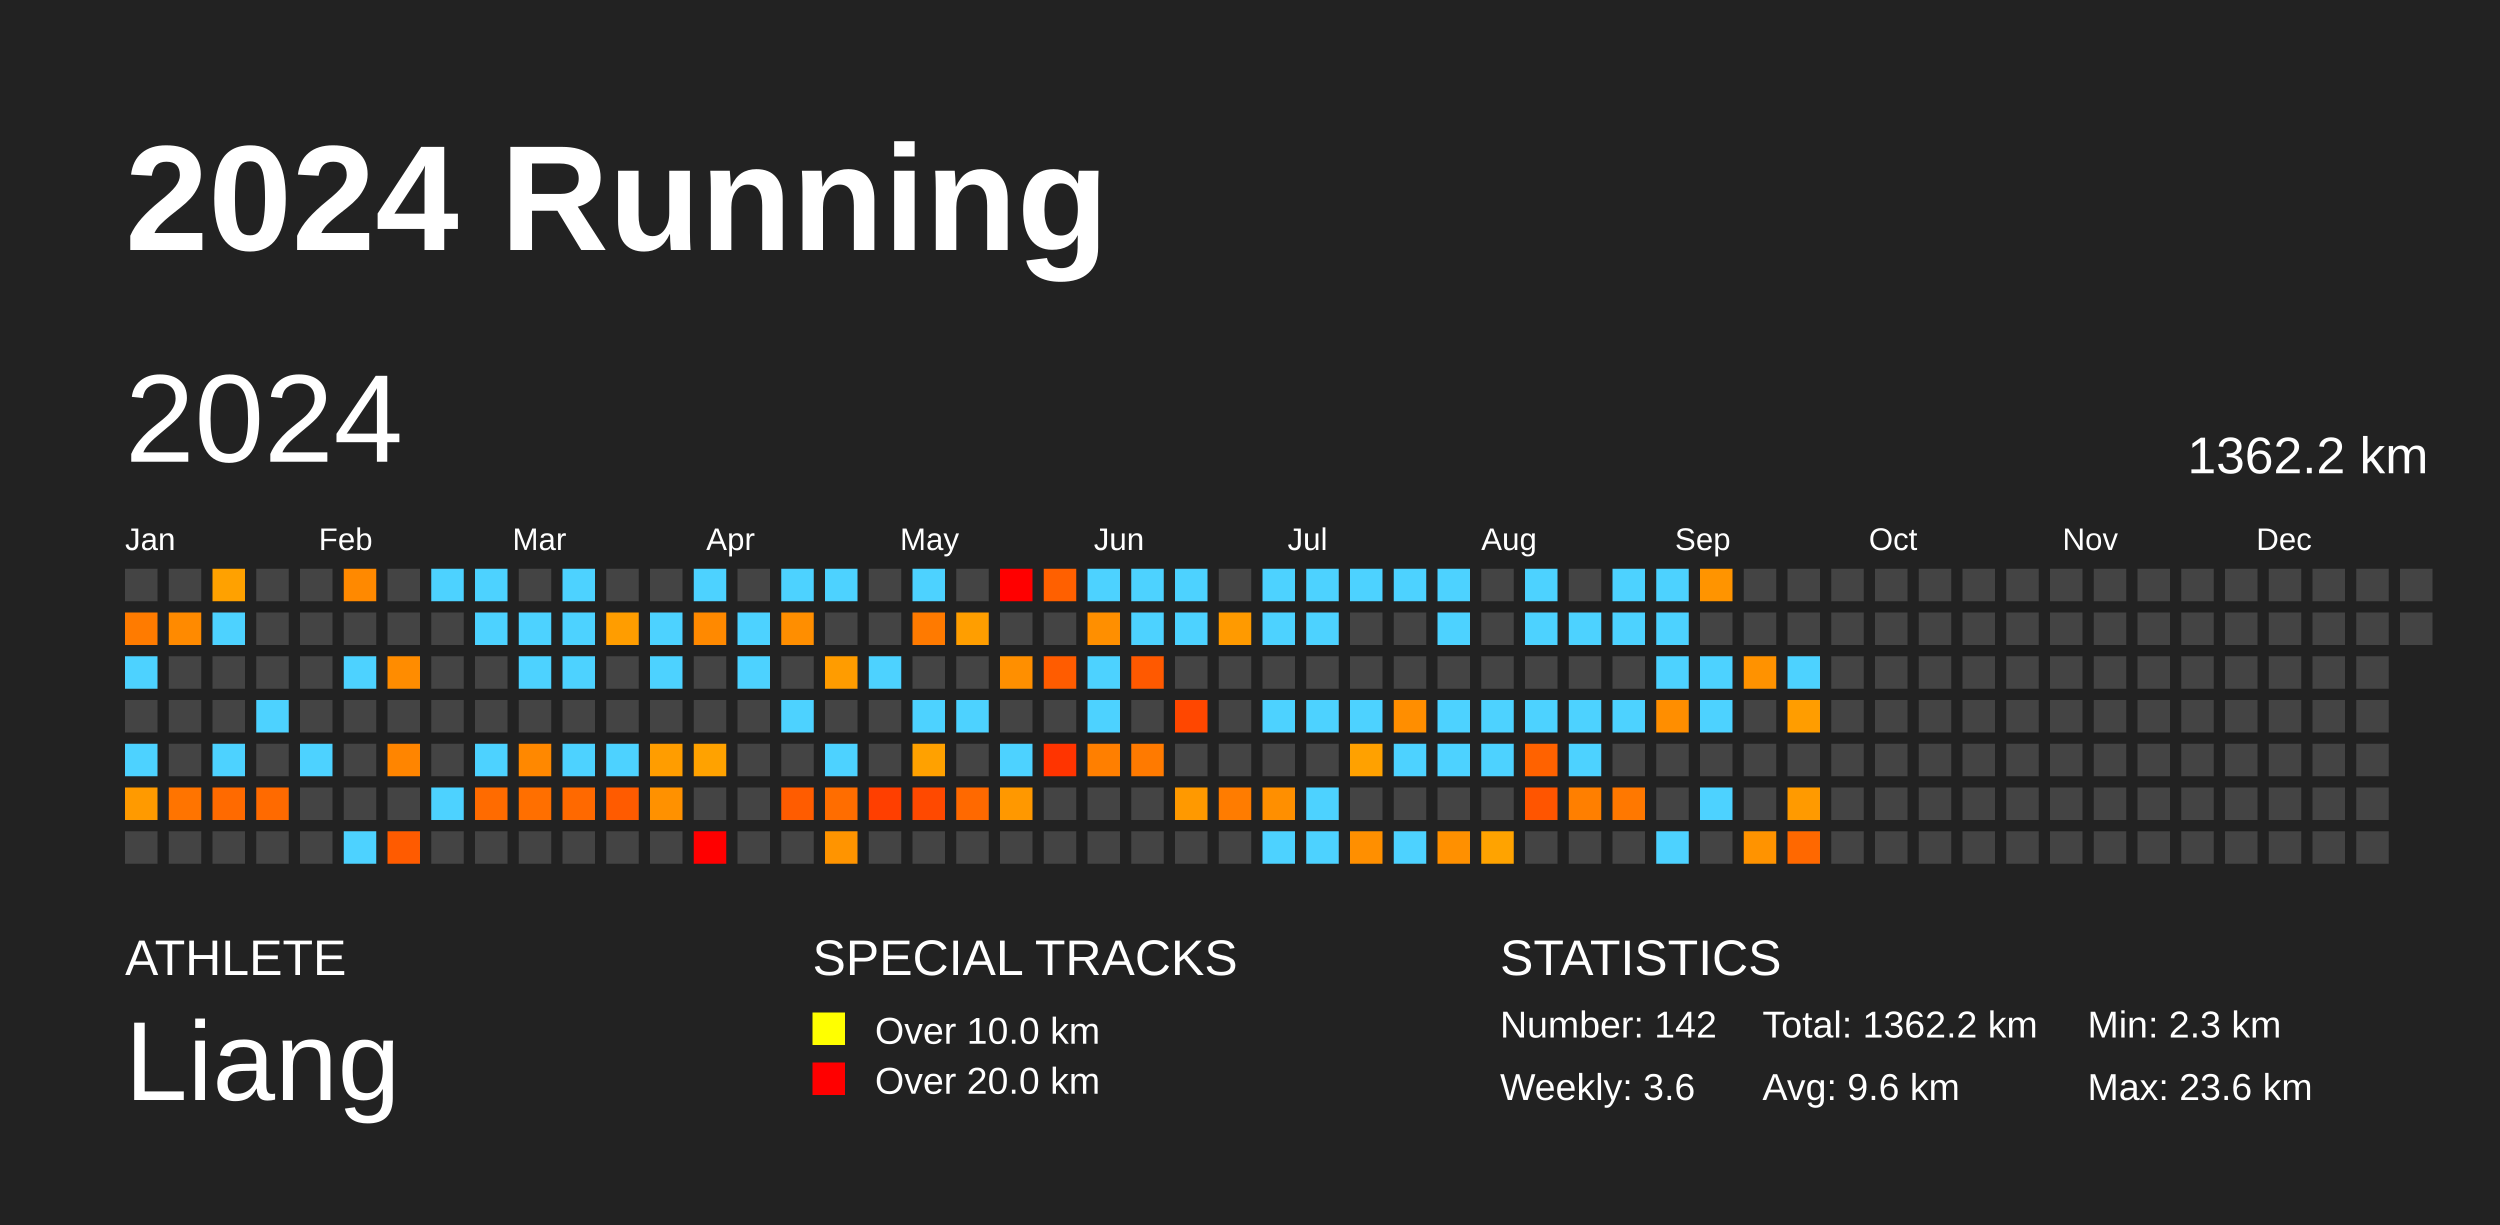
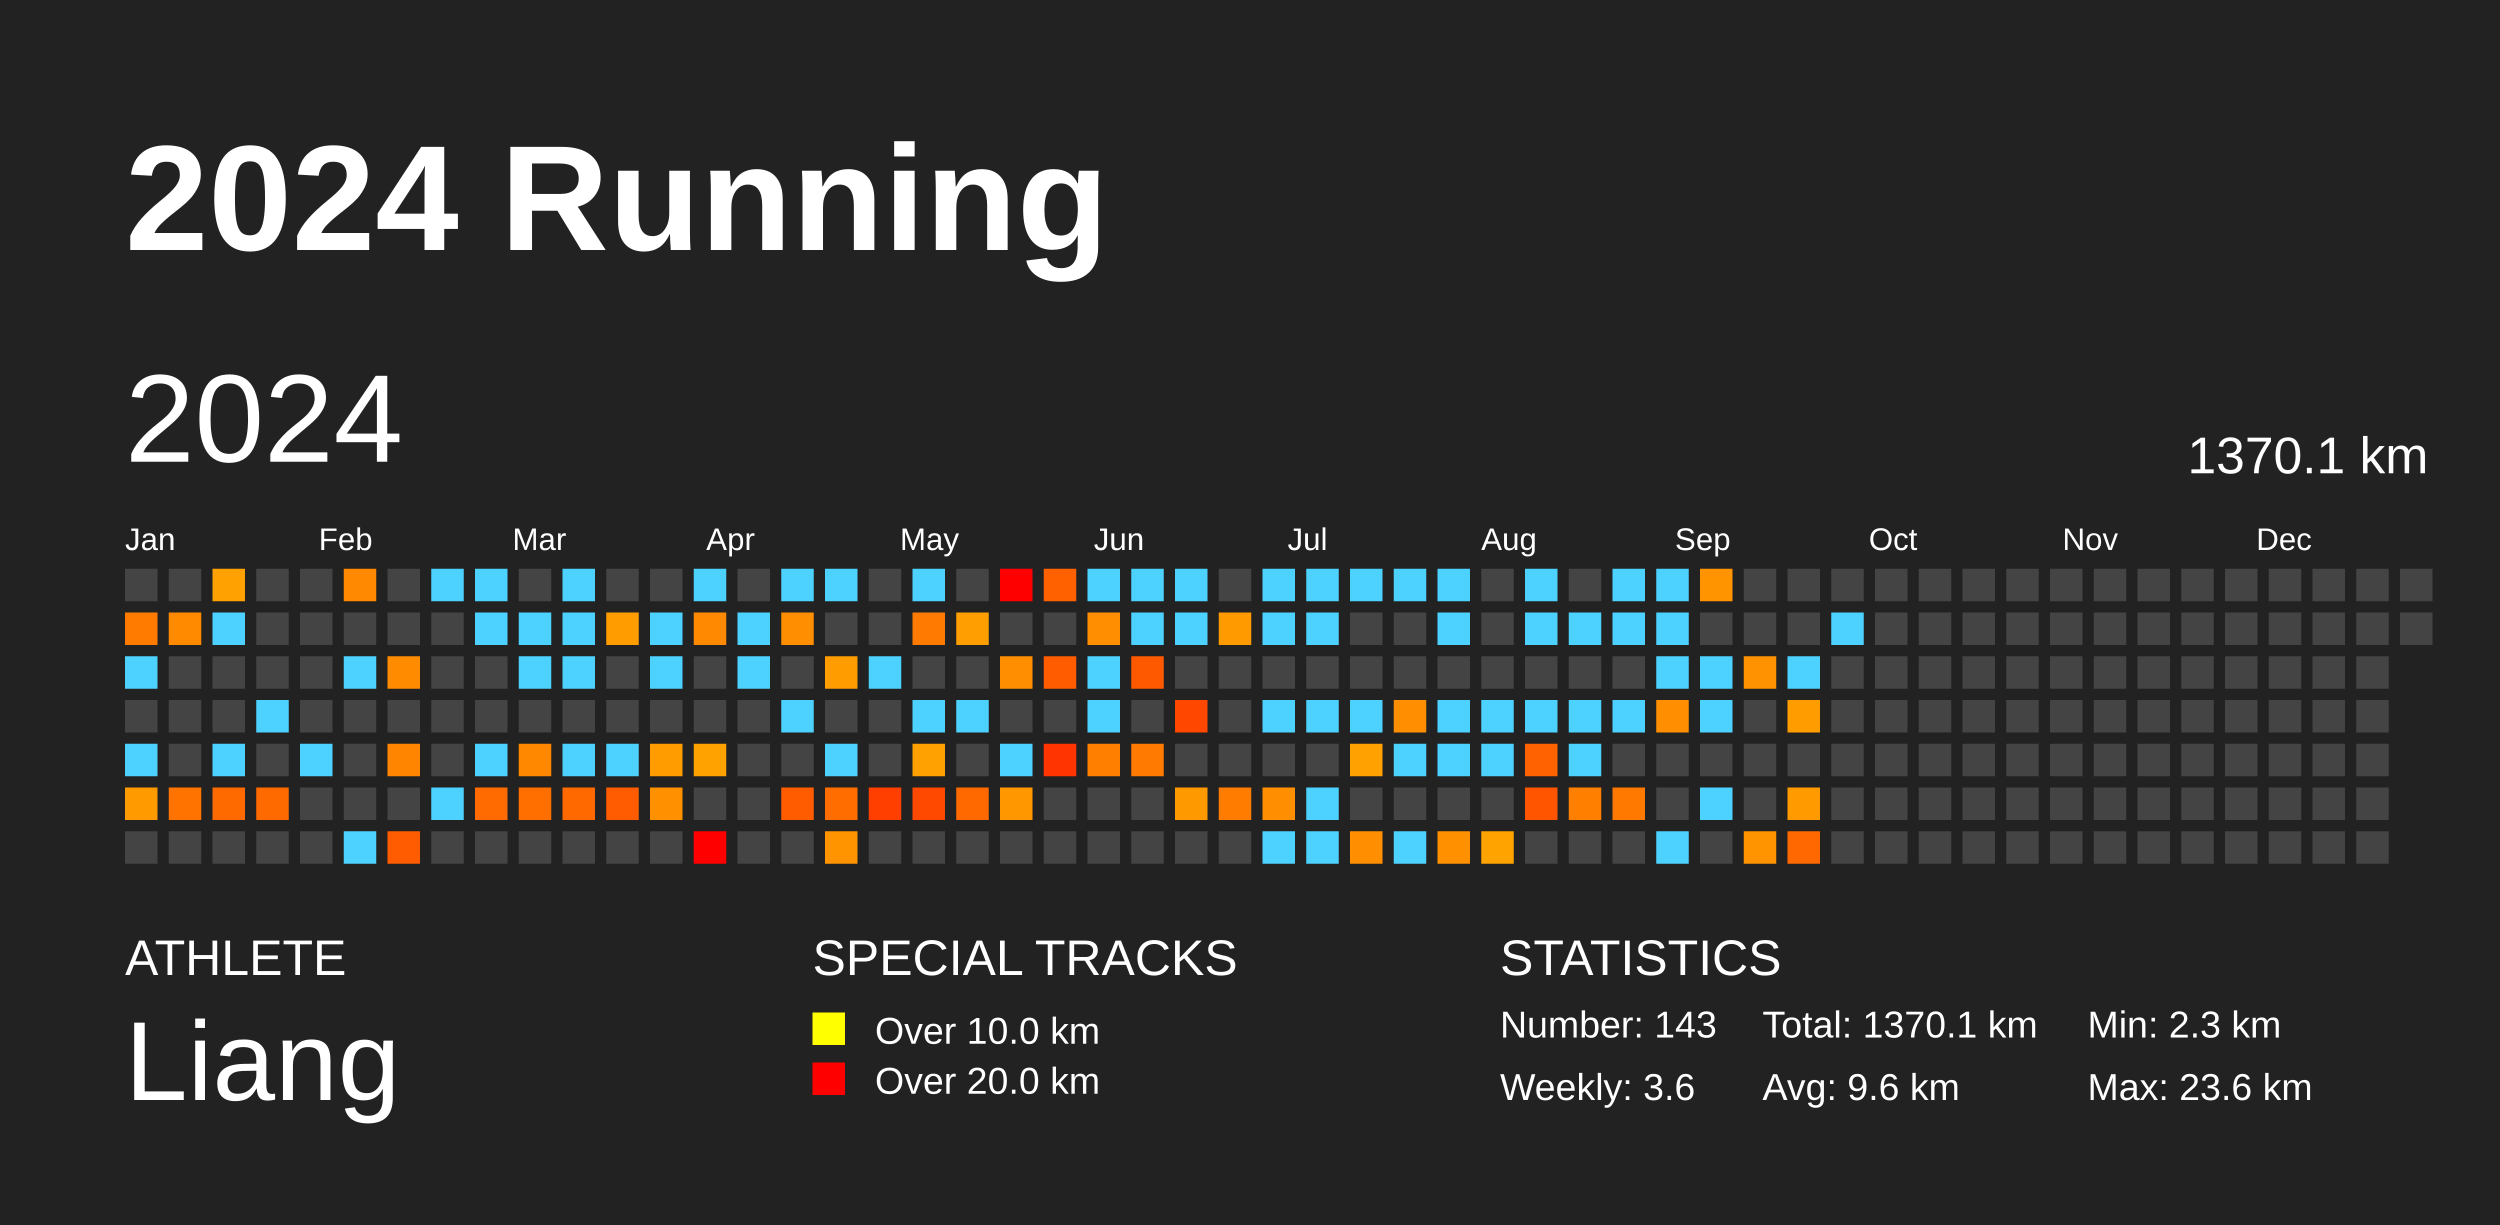
<svg xmlns="http://www.w3.org/2000/svg" baseProfile="full" height="98mm" version="1.1" viewBox="0,0,200,98" width="200mm">
  <defs />
  <rect fill="#222222" height="98" width="200" x="0" y="0" />
  <text fill="#FFFFFF" style="font-size:12px; font-family:Arial; font-weight:bold;" x="10" y="20">2024 Running</text>
  <text fill="#FFFFFF" style="font-size:4px; font-family:Arial" x="10" y="78">ATHLETE</text>
  <text fill="#FFFFFF" style="font-size:9px; font-family:Arial" x="10" y="88">Liang</text>
  <text fill="#FFFFFF" style="font-size:4px; font-family:Arial" x="65" y="78">SPECIAL TRACKS</text>
  <rect fill="yellow" height="2.6" width="2.6" x="65" y="81" />
  <text fill="#FFFFFF" style="font-size:3px; font-family:Arial" x="70" y="83.5">Over 10.0 km</text>
  <rect fill="red" height="2.6" width="2.6" x="65" y="85" />
  <text fill="#FFFFFF" style="font-size:3px; font-family:Arial" x="70" y="87.5">Over 20.0 km</text>
  <text fill="#FFFFFF" style="font-size:4px; font-family:Arial" x="120" y="78">STATISTICS</text>
-   <text fill="#FFFFFF" style="font-size:3px; font-family:Arial" x="120" y="83">Number: 142</text>
+   <text fill="#FFFFFF" style="font-size:3px; font-family:Arial" x="120" y="83">Number: 143</text>
  <text fill="#FFFFFF" style="font-size:3px; font-family:Arial" x="120" y="88">Weekly: 3.6</text>
-   <text fill="#FFFFFF" style="font-size:3px; font-family:Arial" x="141" y="83">Total: 1362.2 km</text>
+   <text fill="#FFFFFF" style="font-size:3px; font-family:Arial" x="141" y="83">Total: 1370.1 km</text>
  <text fill="#FFFFFF" style="font-size:3px; font-family:Arial" x="141" y="88">Avg: 9.6 km</text>
  <text fill="#FFFFFF" style="font-size:3px; font-family:Arial" x="167" y="83">Min: 2.3 km</text>
  <text fill="#FFFFFF" style="font-size:3px; font-family:Arial" x="167" y="88">Max: 23.6 km</text>
  <text dominant-baseline="hanging" fill="#FFFFFF" style="font-size:10.0px; font-family:Arial;" x="10" y="30">2024</text>
-   <text dominant-baseline="hanging" fill="#FFFFFF" style="font-size:4.125px; font-family:Arial;" x="175" y="35">1362.2 km</text>
+   <text dominant-baseline="hanging" fill="#FFFFFF" style="font-size:4.125px; font-family:Arial;" x="175" y="35">1370.1 km</text>
  <text fill="#FFFFFF" style="font-size:2.5px; font-family:Arial" x="10.0" y="44">Jan</text>
  <text fill="#FFFFFF" style="font-size:2.5px; font-family:Arial" x="25.5" y="44">Feb</text>
  <text fill="#FFFFFF" style="font-size:2.5px; font-family:Arial" x="41.0" y="44">Mar</text>
  <text fill="#FFFFFF" style="font-size:2.5px; font-family:Arial" x="56.5" y="44">Apr</text>
  <text fill="#FFFFFF" style="font-size:2.5px; font-family:Arial" x="72.0" y="44">May</text>
  <text fill="#FFFFFF" style="font-size:2.5px; font-family:Arial" x="87.5" y="44">Jun</text>
  <text fill="#FFFFFF" style="font-size:2.5px; font-family:Arial" x="103.0" y="44">Jul</text>
  <text fill="#FFFFFF" style="font-size:2.5px; font-family:Arial" x="118.5" y="44">Aug</text>
  <text fill="#FFFFFF" style="font-size:2.5px; font-family:Arial" x="134.0" y="44">Sep</text>
  <text fill="#FFFFFF" style="font-size:2.5px; font-family:Arial" x="149.5" y="44">Oct</text>
  <text fill="#FFFFFF" style="font-size:2.5px; font-family:Arial" x="165.0" y="44">Nov</text>
  <text fill="#FFFFFF" style="font-size:2.5px; font-family:Arial" x="180.5" y="44">Dec</text>
  <rect fill="#444444" height="2.6" width="2.6" x="10.0" y="45.5" />
  <rect fill="#ff7b00" height="2.6" width="2.6" x="10.0" y="49.0" />
  <rect fill="#4dd2ff" height="2.6" width="2.6" x="10.0" y="52.5" />
  <rect fill="#444444" height="2.6" width="2.6" x="10.0" y="56.0" />
  <rect fill="#4dd2ff" height="2.6" width="2.6" x="10.0" y="59.5" />
  <rect fill="#ff9a00" height="2.6" width="2.6" x="10.0" y="63.0" />
  <rect fill="#444444" height="2.6" width="2.6" x="10.0" y="66.5" />
  <rect fill="#444444" height="2.6" width="2.6" x="13.5" y="45.5" />
  <rect fill="#ff8a00" height="2.6" width="2.6" x="13.5" y="49.0" />
  <rect fill="#444444" height="2.6" width="2.6" x="13.5" y="52.5" />
  <rect fill="#444444" height="2.6" width="2.6" x="13.5" y="56.0" />
  <rect fill="#444444" height="2.6" width="2.6" x="13.5" y="59.5" />
  <rect fill="#ff7400" height="2.6" width="2.6" x="13.5" y="63.0" />
  <rect fill="#444444" height="2.6" width="2.6" x="13.5" y="66.5" />
  <rect fill="#ffa100" height="2.6" width="2.6" x="17.0" y="45.5" />
  <rect fill="#4dd2ff" height="2.6" width="2.6" x="17.0" y="49.0" />
  <rect fill="#444444" height="2.6" width="2.6" x="17.0" y="52.5" />
  <rect fill="#444444" height="2.6" width="2.6" x="17.0" y="56.0" />
  <rect fill="#4dd2ff" height="2.6" width="2.6" x="17.0" y="59.5" />
  <rect fill="#ff6a00" height="2.6" width="2.6" x="17.0" y="63.0" />
  <rect fill="#444444" height="2.6" width="2.6" x="17.0" y="66.5" />
  <rect fill="#444444" height="2.6" width="2.6" x="20.5" y="45.5" />
  <rect fill="#444444" height="2.6" width="2.6" x="20.5" y="49.0" />
  <rect fill="#444444" height="2.6" width="2.6" x="20.5" y="52.5" />
  <rect fill="#4dd2ff" height="2.6" width="2.6" x="20.5" y="56.0" />
  <rect fill="#444444" height="2.6" width="2.6" x="20.5" y="59.5" />
  <rect fill="#ff6a00" height="2.6" width="2.6" x="20.5" y="63.0" />
  <rect fill="#444444" height="2.6" width="2.6" x="20.5" y="66.5" />
  <rect fill="#444444" height="2.6" width="2.6" x="24.0" y="45.5" />
  <rect fill="#444444" height="2.6" width="2.6" x="24.0" y="49.0" />
  <rect fill="#444444" height="2.6" width="2.6" x="24.0" y="52.5" />
  <rect fill="#444444" height="2.6" width="2.6" x="24.0" y="56.0" />
  <rect fill="#4dd2ff" height="2.6" width="2.6" x="24.0" y="59.5" />
  <rect fill="#444444" height="2.6" width="2.6" x="24.0" y="63.0" />
  <rect fill="#444444" height="2.6" width="2.6" x="24.0" y="66.5" />
  <rect fill="#ff8900" height="2.6" width="2.6" x="27.5" y="45.5" />
  <rect fill="#444444" height="2.6" width="2.6" x="27.5" y="49.0" />
  <rect fill="#4dd2ff" height="2.6" width="2.6" x="27.5" y="52.5" />
  <rect fill="#444444" height="2.6" width="2.6" x="27.5" y="56.0" />
  <rect fill="#444444" height="2.6" width="2.6" x="27.5" y="59.5" />
  <rect fill="#444444" height="2.6" width="2.6" x="27.5" y="63.0" />
  <rect fill="#4dd2ff" height="2.6" width="2.6" x="27.5" y="66.5" />
  <rect fill="#444444" height="2.6" width="2.6" x="31.0" y="45.5" />
  <rect fill="#444444" height="2.6" width="2.6" x="31.0" y="49.0" />
  <rect fill="#ff8c00" height="2.6" width="2.6" x="31.0" y="52.5" />
  <rect fill="#444444" height="2.6" width="2.6" x="31.0" y="56.0" />
  <rect fill="#ff8500" height="2.6" width="2.6" x="31.0" y="59.5" />
  <rect fill="#444444" height="2.6" width="2.6" x="31.0" y="63.0" />
  <rect fill="#ff5b00" height="2.6" width="2.6" x="31.0" y="66.5" />
  <rect fill="#4dd2ff" height="2.6" width="2.6" x="34.5" y="45.5" />
  <rect fill="#444444" height="2.6" width="2.6" x="34.5" y="49.0" />
  <rect fill="#444444" height="2.6" width="2.6" x="34.5" y="52.5" />
  <rect fill="#444444" height="2.6" width="2.6" x="34.5" y="56.0" />
  <rect fill="#444444" height="2.6" width="2.6" x="34.5" y="59.5" />
  <rect fill="#4dd2ff" height="2.6" width="2.6" x="34.5" y="63.0" />
  <rect fill="#444444" height="2.6" width="2.6" x="34.5" y="66.5" />
  <rect fill="#4dd2ff" height="2.6" width="2.6" x="38.0" y="45.5" />
  <rect fill="#4dd2ff" height="2.6" width="2.6" x="38.0" y="49.0" />
  <rect fill="#444444" height="2.6" width="2.6" x="38.0" y="52.5" />
  <rect fill="#444444" height="2.6" width="2.6" x="38.0" y="56.0" />
  <rect fill="#4dd2ff" height="2.6" width="2.6" x="38.0" y="59.5" />
  <rect fill="#ff6b00" height="2.6" width="2.6" x="38.0" y="63.0" />
  <rect fill="#444444" height="2.6" width="2.6" x="38.0" y="66.5" />
  <rect fill="#444444" height="2.6" width="2.6" x="41.5" y="45.5" />
  <rect fill="#4dd2ff" height="2.6" width="2.6" x="41.5" y="49.0" />
  <rect fill="#4dd2ff" height="2.6" width="2.6" x="41.5" y="52.5" />
  <rect fill="#444444" height="2.6" width="2.6" x="41.5" y="56.0" />
  <rect fill="#ff8800" height="2.6" width="2.6" x="41.5" y="59.5" />
  <rect fill="#ff6f00" height="2.6" width="2.6" x="41.5" y="63.0" />
  <rect fill="#444444" height="2.6" width="2.6" x="41.5" y="66.5" />
  <rect fill="#4dd2ff" height="2.6" width="2.6" x="45.0" y="45.5" />
  <rect fill="#4dd2ff" height="2.6" width="2.6" x="45.0" y="49.0" />
  <rect fill="#4dd2ff" height="2.6" width="2.6" x="45.0" y="52.5" />
  <rect fill="#444444" height="2.6" width="2.6" x="45.0" y="56.0" />
  <rect fill="#4dd2ff" height="2.6" width="2.6" x="45.0" y="59.5" />
  <rect fill="#ff6900" height="2.6" width="2.6" x="45.0" y="63.0" />
  <rect fill="#444444" height="2.6" width="2.6" x="45.0" y="66.5" />
  <rect fill="#444444" height="2.6" width="2.6" x="48.5" y="45.5" />
  <rect fill="#ff9d00" height="2.6" width="2.6" x="48.5" y="49.0" />
  <rect fill="#444444" height="2.6" width="2.6" x="48.5" y="52.5" />
  <rect fill="#444444" height="2.6" width="2.6" x="48.5" y="56.0" />
  <rect fill="#4dd2ff" height="2.6" width="2.6" x="48.5" y="59.5" />
  <rect fill="#ff5b00" height="2.6" width="2.6" x="48.5" y="63.0" />
  <rect fill="#444444" height="2.6" width="2.6" x="48.5" y="66.5" />
  <rect fill="#444444" height="2.6" width="2.6" x="52.0" y="45.5" />
  <rect fill="#4dd2ff" height="2.6" width="2.6" x="52.0" y="49.0" />
  <rect fill="#4dd2ff" height="2.6" width="2.6" x="52.0" y="52.5" />
  <rect fill="#444444" height="2.6" width="2.6" x="52.0" y="56.0" />
  <rect fill="#ff9d00" height="2.6" width="2.6" x="52.0" y="59.5" />
  <rect fill="#ff9100" height="2.6" width="2.6" x="52.0" y="63.0" />
  <rect fill="#444444" height="2.6" width="2.6" x="52.0" y="66.5" />
  <rect fill="#4dd2ff" height="2.6" width="2.6" x="55.5" y="45.5" />
  <rect fill="#ff8900" height="2.6" width="2.6" x="55.5" y="49.0" />
  <rect fill="#444444" height="2.6" width="2.6" x="55.5" y="52.5" />
  <rect fill="#444444" height="2.6" width="2.6" x="55.5" y="56.0" />
  <rect fill="#ffa200" height="2.6" width="2.6" x="55.5" y="59.5" />
  <rect fill="#444444" height="2.6" width="2.6" x="55.5" y="63.0" />
  <rect fill="red" height="2.6" width="2.6" x="55.5" y="66.5" />
  <rect fill="#444444" height="2.6" width="2.6" x="59.0" y="45.5" />
  <rect fill="#4dd2ff" height="2.6" width="2.6" x="59.0" y="49.0" />
  <rect fill="#4dd2ff" height="2.6" width="2.6" x="59.0" y="52.5" />
  <rect fill="#444444" height="2.6" width="2.6" x="59.0" y="56.0" />
  <rect fill="#444444" height="2.6" width="2.6" x="59.0" y="59.5" />
  <rect fill="#444444" height="2.6" width="2.6" x="59.0" y="63.0" />
  <rect fill="#444444" height="2.6" width="2.6" x="59.0" y="66.5" />
  <rect fill="#4dd2ff" height="2.6" width="2.6" x="62.5" y="45.5" />
  <rect fill="#ff8e00" height="2.6" width="2.6" x="62.5" y="49.0" />
  <rect fill="#444444" height="2.6" width="2.6" x="62.5" y="52.5" />
  <rect fill="#4dd2ff" height="2.6" width="2.6" x="62.5" y="56.0" />
  <rect fill="#444444" height="2.6" width="2.6" x="62.5" y="59.5" />
  <rect fill="#ff5c00" height="2.6" width="2.6" x="62.5" y="63.0" />
  <rect fill="#444444" height="2.6" width="2.6" x="62.5" y="66.5" />
  <rect fill="#4dd2ff" height="2.6" width="2.6" x="66.0" y="45.5" />
  <rect fill="#444444" height="2.6" width="2.6" x="66.0" y="49.0" />
  <rect fill="#ff9c00" height="2.6" width="2.6" x="66.0" y="52.5" />
  <rect fill="#444444" height="2.6" width="2.6" x="66.0" y="56.0" />
  <rect fill="#4dd2ff" height="2.6" width="2.6" x="66.0" y="59.5" />
  <rect fill="#ff6d00" height="2.6" width="2.6" x="66.0" y="63.0" />
  <rect fill="#ff9400" height="2.6" width="2.6" x="66.0" y="66.5" />
  <rect fill="#444444" height="2.6" width="2.6" x="69.5" y="45.5" />
  <rect fill="#444444" height="2.6" width="2.6" x="69.5" y="49.0" />
  <rect fill="#4dd2ff" height="2.6" width="2.6" x="69.5" y="52.5" />
  <rect fill="#444444" height="2.6" width="2.6" x="69.5" y="56.0" />
  <rect fill="#444444" height="2.6" width="2.6" x="69.5" y="59.5" />
  <rect fill="#ff3f00" height="2.6" width="2.6" x="69.5" y="63.0" />
  <rect fill="#444444" height="2.6" width="2.6" x="69.5" y="66.5" />
  <rect fill="#4dd2ff" height="2.6" width="2.6" x="73.0" y="45.5" />
  <rect fill="#ff7a00" height="2.6" width="2.6" x="73.0" y="49.0" />
  <rect fill="#444444" height="2.6" width="2.6" x="73.0" y="52.5" />
  <rect fill="#4dd2ff" height="2.6" width="2.6" x="73.0" y="56.0" />
  <rect fill="#ffa100" height="2.6" width="2.6" x="73.0" y="59.5" />
  <rect fill="#ff4900" height="2.6" width="2.6" x="73.0" y="63.0" />
  <rect fill="#444444" height="2.6" width="2.6" x="73.0" y="66.5" />
  <rect fill="#444444" height="2.6" width="2.6" x="76.5" y="45.5" />
  <rect fill="#ff9e00" height="2.6" width="2.6" x="76.5" y="49.0" />
  <rect fill="#444444" height="2.6" width="2.6" x="76.5" y="52.5" />
  <rect fill="#4dd2ff" height="2.6" width="2.6" x="76.5" y="56.0" />
  <rect fill="#444444" height="2.6" width="2.6" x="76.5" y="59.5" />
  <rect fill="#ff6900" height="2.6" width="2.6" x="76.5" y="63.0" />
  <rect fill="#444444" height="2.6" width="2.6" x="76.5" y="66.5" />
  <rect fill="red" height="2.6" width="2.6" x="80.0" y="45.5" />
  <rect fill="#444444" height="2.6" width="2.6" x="80.0" y="49.0" />
  <rect fill="#ff8f00" height="2.6" width="2.6" x="80.0" y="52.5" />
  <rect fill="#444444" height="2.6" width="2.6" x="80.0" y="56.0" />
  <rect fill="#4dd2ff" height="2.6" width="2.6" x="80.0" y="59.5" />
  <rect fill="#ff9800" height="2.6" width="2.6" x="80.0" y="63.0" />
  <rect fill="#444444" height="2.6" width="2.6" x="80.0" y="66.5" />
  <rect fill="#ff6000" height="2.6" width="2.6" x="83.5" y="45.5" />
  <rect fill="#444444" height="2.6" width="2.6" x="83.5" y="49.0" />
  <rect fill="#ff5c00" height="2.6" width="2.6" x="83.5" y="52.5" />
  <rect fill="#444444" height="2.6" width="2.6" x="83.5" y="56.0" />
  <rect fill="#ff3400" height="2.6" width="2.6" x="83.5" y="59.5" />
  <rect fill="#444444" height="2.6" width="2.6" x="83.5" y="63.0" />
  <rect fill="#444444" height="2.6" width="2.6" x="83.5" y="66.5" />
  <rect fill="#4dd2ff" height="2.6" width="2.6" x="87.0" y="45.5" />
  <rect fill="#ff8f00" height="2.6" width="2.6" x="87.0" y="49.0" />
  <rect fill="#4dd2ff" height="2.6" width="2.6" x="87.0" y="52.5" />
  <rect fill="#4dd2ff" height="2.6" width="2.6" x="87.0" y="56.0" />
  <rect fill="#ff7f00" height="2.6" width="2.6" x="87.0" y="59.5" />
  <rect fill="#444444" height="2.6" width="2.6" x="87.0" y="63.0" />
  <rect fill="#444444" height="2.6" width="2.6" x="87.0" y="66.5" />
  <rect fill="#4dd2ff" height="2.6" width="2.6" x="90.5" y="45.5" />
  <rect fill="#4dd2ff" height="2.6" width="2.6" x="90.5" y="49.0" />
  <rect fill="#ff5900" height="2.6" width="2.6" x="90.5" y="52.5" />
  <rect fill="#444444" height="2.6" width="2.6" x="90.5" y="56.0" />
  <rect fill="#ff7a00" height="2.6" width="2.6" x="90.5" y="59.5" />
  <rect fill="#444444" height="2.6" width="2.6" x="90.5" y="63.0" />
  <rect fill="#444444" height="2.6" width="2.6" x="90.5" y="66.5" />
  <rect fill="#4dd2ff" height="2.6" width="2.6" x="94.0" y="45.5" />
  <rect fill="#4dd2ff" height="2.6" width="2.6" x="94.0" y="49.0" />
  <rect fill="#444444" height="2.6" width="2.6" x="94.0" y="52.5" />
  <rect fill="#ff4700" height="2.6" width="2.6" x="94.0" y="56.0" />
  <rect fill="#444444" height="2.6" width="2.6" x="94.0" y="59.5" />
  <rect fill="#ff9900" height="2.6" width="2.6" x="94.0" y="63.0" />
  <rect fill="#444444" height="2.6" width="2.6" x="94.0" y="66.5" />
  <rect fill="#444444" height="2.6" width="2.6" x="97.5" y="45.5" />
  <rect fill="#ff9a00" height="2.6" width="2.6" x="97.5" y="49.0" />
  <rect fill="#444444" height="2.6" width="2.6" x="97.5" y="52.5" />
  <rect fill="#444444" height="2.6" width="2.6" x="97.5" y="56.0" />
  <rect fill="#444444" height="2.6" width="2.6" x="97.5" y="59.5" />
  <rect fill="#ff7c00" height="2.6" width="2.6" x="97.5" y="63.0" />
  <rect fill="#444444" height="2.6" width="2.6" x="97.5" y="66.5" />
  <rect fill="#4dd2ff" height="2.6" width="2.6" x="101.0" y="45.5" />
  <rect fill="#4dd2ff" height="2.6" width="2.6" x="101.0" y="49.0" />
  <rect fill="#444444" height="2.6" width="2.6" x="101.0" y="52.5" />
  <rect fill="#4dd2ff" height="2.6" width="2.6" x="101.0" y="56.0" />
  <rect fill="#444444" height="2.6" width="2.6" x="101.0" y="59.5" />
  <rect fill="#ff8f00" height="2.6" width="2.6" x="101.0" y="63.0" />
  <rect fill="#4dd2ff" height="2.6" width="2.6" x="101.0" y="66.5" />
  <rect fill="#4dd2ff" height="2.6" width="2.6" x="104.5" y="45.5" />
  <rect fill="#4dd2ff" height="2.6" width="2.6" x="104.5" y="49.0" />
  <rect fill="#444444" height="2.6" width="2.6" x="104.5" y="52.5" />
  <rect fill="#4dd2ff" height="2.6" width="2.6" x="104.5" y="56.0" />
  <rect fill="#444444" height="2.6" width="2.6" x="104.5" y="59.5" />
  <rect fill="#4dd2ff" height="2.6" width="2.6" x="104.5" y="63.0" />
  <rect fill="#4dd2ff" height="2.6" width="2.6" x="104.5" y="66.5" />
  <rect fill="#4dd2ff" height="2.6" width="2.6" x="108.0" y="45.5" />
  <rect fill="#444444" height="2.6" width="2.6" x="108.0" y="49.0" />
  <rect fill="#444444" height="2.6" width="2.6" x="108.0" y="52.5" />
  <rect fill="#4dd2ff" height="2.6" width="2.6" x="108.0" y="56.0" />
  <rect fill="#ffa100" height="2.6" width="2.6" x="108.0" y="59.5" />
  <rect fill="#444444" height="2.6" width="2.6" x="108.0" y="63.0" />
  <rect fill="#ff8f00" height="2.6" width="2.6" x="108.0" y="66.5" />
  <rect fill="#4dd2ff" height="2.6" width="2.6" x="111.5" y="45.5" />
  <rect fill="#444444" height="2.6" width="2.6" x="111.5" y="49.0" />
  <rect fill="#444444" height="2.6" width="2.6" x="111.5" y="52.5" />
  <rect fill="#ff8e00" height="2.6" width="2.6" x="111.5" y="56.0" />
  <rect fill="#4dd2ff" height="2.6" width="2.6" x="111.5" y="59.5" />
  <rect fill="#444444" height="2.6" width="2.6" x="111.5" y="63.0" />
  <rect fill="#4dd2ff" height="2.6" width="2.6" x="111.5" y="66.5" />
  <rect fill="#4dd2ff" height="2.6" width="2.6" x="115.0" y="45.5" />
  <rect fill="#4dd2ff" height="2.6" width="2.6" x="115.0" y="49.0" />
  <rect fill="#444444" height="2.6" width="2.6" x="115.0" y="52.5" />
  <rect fill="#4dd2ff" height="2.6" width="2.6" x="115.0" y="56.0" />
  <rect fill="#4dd2ff" height="2.6" width="2.6" x="115.0" y="59.5" />
  <rect fill="#444444" height="2.6" width="2.6" x="115.0" y="63.0" />
  <rect fill="#ff9000" height="2.6" width="2.6" x="115.0" y="66.5" />
  <rect fill="#444444" height="2.6" width="2.6" x="118.5" y="45.5" />
  <rect fill="#444444" height="2.6" width="2.6" x="118.5" y="49.0" />
  <rect fill="#444444" height="2.6" width="2.6" x="118.5" y="52.5" />
  <rect fill="#4dd2ff" height="2.6" width="2.6" x="118.5" y="56.0" />
  <rect fill="#4dd2ff" height="2.6" width="2.6" x="118.5" y="59.5" />
  <rect fill="#444444" height="2.6" width="2.6" x="118.5" y="63.0" />
  <rect fill="#ffa300" height="2.6" width="2.6" x="118.5" y="66.5" />
  <rect fill="#4dd2ff" height="2.6" width="2.6" x="122.0" y="45.5" />
  <rect fill="#4dd2ff" height="2.6" width="2.6" x="122.0" y="49.0" />
  <rect fill="#444444" height="2.6" width="2.6" x="122.0" y="52.5" />
  <rect fill="#4dd2ff" height="2.6" width="2.6" x="122.0" y="56.0" />
  <rect fill="#ff6200" height="2.6" width="2.6" x="122.0" y="59.5" />
  <rect fill="#ff5500" height="2.6" width="2.6" x="122.0" y="63.0" />
  <rect fill="#444444" height="2.6" width="2.6" x="122.0" y="66.5" />
  <rect fill="#444444" height="2.6" width="2.6" x="125.5" y="45.5" />
  <rect fill="#4dd2ff" height="2.6" width="2.6" x="125.5" y="49.0" />
  <rect fill="#444444" height="2.6" width="2.6" x="125.5" y="52.5" />
  <rect fill="#4dd2ff" height="2.6" width="2.6" x="125.5" y="56.0" />
  <rect fill="#4dd2ff" height="2.6" width="2.6" x="125.5" y="59.5" />
  <rect fill="#ff7f00" height="2.6" width="2.6" x="125.5" y="63.0" />
  <rect fill="#444444" height="2.6" width="2.6" x="125.5" y="66.5" />
  <rect fill="#4dd2ff" height="2.6" width="2.6" x="129.0" y="45.5" />
  <rect fill="#4dd2ff" height="2.6" width="2.6" x="129.0" y="49.0" />
  <rect fill="#444444" height="2.6" width="2.6" x="129.0" y="52.5" />
  <rect fill="#4dd2ff" height="2.6" width="2.6" x="129.0" y="56.0" />
  <rect fill="#444444" height="2.6" width="2.6" x="129.0" y="59.5" />
  <rect fill="#ff7800" height="2.6" width="2.6" x="129.0" y="63.0" />
  <rect fill="#444444" height="2.6" width="2.6" x="129.0" y="66.5" />
  <rect fill="#4dd2ff" height="2.6" width="2.6" x="132.5" y="45.5" />
  <rect fill="#4dd2ff" height="2.6" width="2.6" x="132.5" y="49.0" />
  <rect fill="#4dd2ff" height="2.6" width="2.6" x="132.5" y="52.5" />
  <rect fill="#ff8e00" height="2.6" width="2.6" x="132.5" y="56.0" />
  <rect fill="#444444" height="2.6" width="2.6" x="132.5" y="59.5" />
  <rect fill="#444444" height="2.6" width="2.6" x="132.5" y="63.0" />
  <rect fill="#4dd2ff" height="2.6" width="2.6" x="132.5" y="66.5" />
  <rect fill="#ff9400" height="2.6" width="2.6" x="136.0" y="45.5" />
  <rect fill="#444444" height="2.6" width="2.6" x="136.0" y="49.0" />
  <rect fill="#4dd2ff" height="2.6" width="2.6" x="136.0" y="52.5" />
  <rect fill="#4dd2ff" height="2.6" width="2.6" x="136.0" y="56.0" />
  <rect fill="#444444" height="2.6" width="2.6" x="136.0" y="59.5" />
  <rect fill="#4dd2ff" height="2.6" width="2.6" x="136.0" y="63.0" />
  <rect fill="#444444" height="2.6" width="2.6" x="136.0" y="66.5" />
  <rect fill="#444444" height="2.6" width="2.6" x="139.5" y="45.5" />
  <rect fill="#444444" height="2.6" width="2.6" x="139.5" y="49.0" />
  <rect fill="#ff9200" height="2.6" width="2.6" x="139.5" y="52.5" />
  <rect fill="#444444" height="2.6" width="2.6" x="139.5" y="56.0" />
  <rect fill="#444444" height="2.6" width="2.6" x="139.5" y="59.5" />
  <rect fill="#444444" height="2.6" width="2.6" x="139.5" y="63.0" />
  <rect fill="#ff9300" height="2.6" width="2.6" x="139.5" y="66.5" />
  <rect fill="#444444" height="2.6" width="2.6" x="143.0" y="45.5" />
  <rect fill="#444444" height="2.6" width="2.6" x="143.0" y="49.0" />
  <rect fill="#4dd2ff" height="2.6" width="2.6" x="143.0" y="52.5" />
  <rect fill="#ff9d00" height="2.6" width="2.6" x="143.0" y="56.0" />
  <rect fill="#444444" height="2.6" width="2.6" x="143.0" y="59.5" />
  <rect fill="#ff9a00" height="2.6" width="2.6" x="143.0" y="63.0" />
  <rect fill="#ff6800" height="2.6" width="2.6" x="143.0" y="66.5" />
  <rect fill="#444444" height="2.6" width="2.6" x="146.5" y="45.5" />
-   <rect fill="#444444" height="2.6" width="2.6" x="146.5" y="49.0" />
+   <rect fill="#4dd2ff" height="2.6" width="2.6" x="146.5" y="49.0" />
  <rect fill="#444444" height="2.6" width="2.6" x="146.5" y="52.5" />
  <rect fill="#444444" height="2.6" width="2.6" x="146.5" y="56.0" />
  <rect fill="#444444" height="2.6" width="2.6" x="146.5" y="59.5" />
  <rect fill="#444444" height="2.6" width="2.6" x="146.5" y="63.0" />
  <rect fill="#444444" height="2.6" width="2.6" x="146.5" y="66.5" />
  <rect fill="#444444" height="2.6" width="2.6" x="150.0" y="45.5" />
  <rect fill="#444444" height="2.6" width="2.6" x="150.0" y="49.0" />
  <rect fill="#444444" height="2.6" width="2.6" x="150.0" y="52.5" />
  <rect fill="#444444" height="2.6" width="2.6" x="150.0" y="56.0" />
  <rect fill="#444444" height="2.6" width="2.6" x="150.0" y="59.5" />
  <rect fill="#444444" height="2.6" width="2.6" x="150.0" y="63.0" />
  <rect fill="#444444" height="2.6" width="2.6" x="150.0" y="66.5" />
  <rect fill="#444444" height="2.6" width="2.6" x="153.5" y="45.5" />
  <rect fill="#444444" height="2.6" width="2.6" x="153.5" y="49.0" />
  <rect fill="#444444" height="2.6" width="2.6" x="153.5" y="52.5" />
  <rect fill="#444444" height="2.6" width="2.6" x="153.5" y="56.0" />
  <rect fill="#444444" height="2.6" width="2.6" x="153.5" y="59.5" />
  <rect fill="#444444" height="2.6" width="2.6" x="153.5" y="63.0" />
  <rect fill="#444444" height="2.6" width="2.6" x="153.5" y="66.5" />
  <rect fill="#444444" height="2.6" width="2.6" x="157.0" y="45.5" />
  <rect fill="#444444" height="2.6" width="2.6" x="157.0" y="49.0" />
  <rect fill="#444444" height="2.6" width="2.6" x="157.0" y="52.5" />
  <rect fill="#444444" height="2.6" width="2.6" x="157.0" y="56.0" />
  <rect fill="#444444" height="2.6" width="2.6" x="157.0" y="59.5" />
  <rect fill="#444444" height="2.6" width="2.6" x="157.0" y="63.0" />
  <rect fill="#444444" height="2.6" width="2.6" x="157.0" y="66.5" />
  <rect fill="#444444" height="2.6" width="2.6" x="160.5" y="45.5" />
  <rect fill="#444444" height="2.6" width="2.6" x="160.5" y="49.0" />
  <rect fill="#444444" height="2.6" width="2.6" x="160.5" y="52.5" />
  <rect fill="#444444" height="2.6" width="2.6" x="160.5" y="56.0" />
  <rect fill="#444444" height="2.6" width="2.6" x="160.5" y="59.5" />
  <rect fill="#444444" height="2.6" width="2.6" x="160.5" y="63.0" />
  <rect fill="#444444" height="2.6" width="2.6" x="160.5" y="66.5" />
  <rect fill="#444444" height="2.6" width="2.6" x="164.0" y="45.5" />
  <rect fill="#444444" height="2.6" width="2.6" x="164.0" y="49.0" />
  <rect fill="#444444" height="2.6" width="2.6" x="164.0" y="52.5" />
  <rect fill="#444444" height="2.6" width="2.6" x="164.0" y="56.0" />
  <rect fill="#444444" height="2.6" width="2.6" x="164.0" y="59.5" />
  <rect fill="#444444" height="2.6" width="2.6" x="164.0" y="63.0" />
  <rect fill="#444444" height="2.6" width="2.6" x="164.0" y="66.5" />
  <rect fill="#444444" height="2.6" width="2.6" x="167.5" y="45.5" />
  <rect fill="#444444" height="2.6" width="2.6" x="167.5" y="49.0" />
  <rect fill="#444444" height="2.6" width="2.6" x="167.5" y="52.5" />
  <rect fill="#444444" height="2.6" width="2.6" x="167.5" y="56.0" />
  <rect fill="#444444" height="2.6" width="2.6" x="167.5" y="59.5" />
  <rect fill="#444444" height="2.6" width="2.6" x="167.5" y="63.0" />
  <rect fill="#444444" height="2.6" width="2.6" x="167.5" y="66.5" />
  <rect fill="#444444" height="2.6" width="2.6" x="171.0" y="45.5" />
  <rect fill="#444444" height="2.6" width="2.6" x="171.0" y="49.0" />
  <rect fill="#444444" height="2.6" width="2.6" x="171.0" y="52.5" />
  <rect fill="#444444" height="2.6" width="2.6" x="171.0" y="56.0" />
  <rect fill="#444444" height="2.6" width="2.6" x="171.0" y="59.5" />
  <rect fill="#444444" height="2.6" width="2.6" x="171.0" y="63.0" />
  <rect fill="#444444" height="2.6" width="2.6" x="171.0" y="66.5" />
  <rect fill="#444444" height="2.6" width="2.6" x="174.5" y="45.5" />
  <rect fill="#444444" height="2.6" width="2.6" x="174.5" y="49.0" />
  <rect fill="#444444" height="2.6" width="2.6" x="174.5" y="52.5" />
  <rect fill="#444444" height="2.6" width="2.6" x="174.5" y="56.0" />
  <rect fill="#444444" height="2.6" width="2.6" x="174.5" y="59.5" />
  <rect fill="#444444" height="2.6" width="2.6" x="174.5" y="63.0" />
  <rect fill="#444444" height="2.6" width="2.6" x="174.5" y="66.5" />
  <rect fill="#444444" height="2.6" width="2.6" x="178.0" y="45.5" />
  <rect fill="#444444" height="2.6" width="2.6" x="178.0" y="49.0" />
  <rect fill="#444444" height="2.6" width="2.6" x="178.0" y="52.5" />
  <rect fill="#444444" height="2.6" width="2.6" x="178.0" y="56.0" />
  <rect fill="#444444" height="2.6" width="2.6" x="178.0" y="59.5" />
  <rect fill="#444444" height="2.6" width="2.6" x="178.0" y="63.0" />
  <rect fill="#444444" height="2.6" width="2.6" x="178.0" y="66.5" />
  <rect fill="#444444" height="2.6" width="2.6" x="181.5" y="45.5" />
  <rect fill="#444444" height="2.6" width="2.6" x="181.5" y="49.0" />
  <rect fill="#444444" height="2.6" width="2.6" x="181.5" y="52.5" />
  <rect fill="#444444" height="2.6" width="2.6" x="181.5" y="56.0" />
  <rect fill="#444444" height="2.6" width="2.6" x="181.5" y="59.5" />
  <rect fill="#444444" height="2.6" width="2.6" x="181.5" y="63.0" />
  <rect fill="#444444" height="2.6" width="2.6" x="181.5" y="66.5" />
  <rect fill="#444444" height="2.6" width="2.6" x="185.0" y="45.5" />
  <rect fill="#444444" height="2.6" width="2.6" x="185.0" y="49.0" />
  <rect fill="#444444" height="2.6" width="2.6" x="185.0" y="52.5" />
  <rect fill="#444444" height="2.6" width="2.6" x="185.0" y="56.0" />
  <rect fill="#444444" height="2.6" width="2.6" x="185.0" y="59.5" />
  <rect fill="#444444" height="2.6" width="2.6" x="185.0" y="63.0" />
  <rect fill="#444444" height="2.6" width="2.6" x="185.0" y="66.5" />
  <rect fill="#444444" height="2.6" width="2.6" x="188.5" y="45.5" />
  <rect fill="#444444" height="2.6" width="2.6" x="188.5" y="49.0" />
  <rect fill="#444444" height="2.6" width="2.6" x="188.5" y="52.5" />
  <rect fill="#444444" height="2.6" width="2.6" x="188.5" y="56.0" />
  <rect fill="#444444" height="2.6" width="2.6" x="188.5" y="59.5" />
  <rect fill="#444444" height="2.6" width="2.6" x="188.5" y="63.0" />
  <rect fill="#444444" height="2.6" width="2.6" x="188.5" y="66.5" />
  <rect fill="#444444" height="2.6" width="2.6" x="192.0" y="45.5" />
  <rect fill="#444444" height="2.6" width="2.6" x="192.0" y="49.0" />
</svg>
